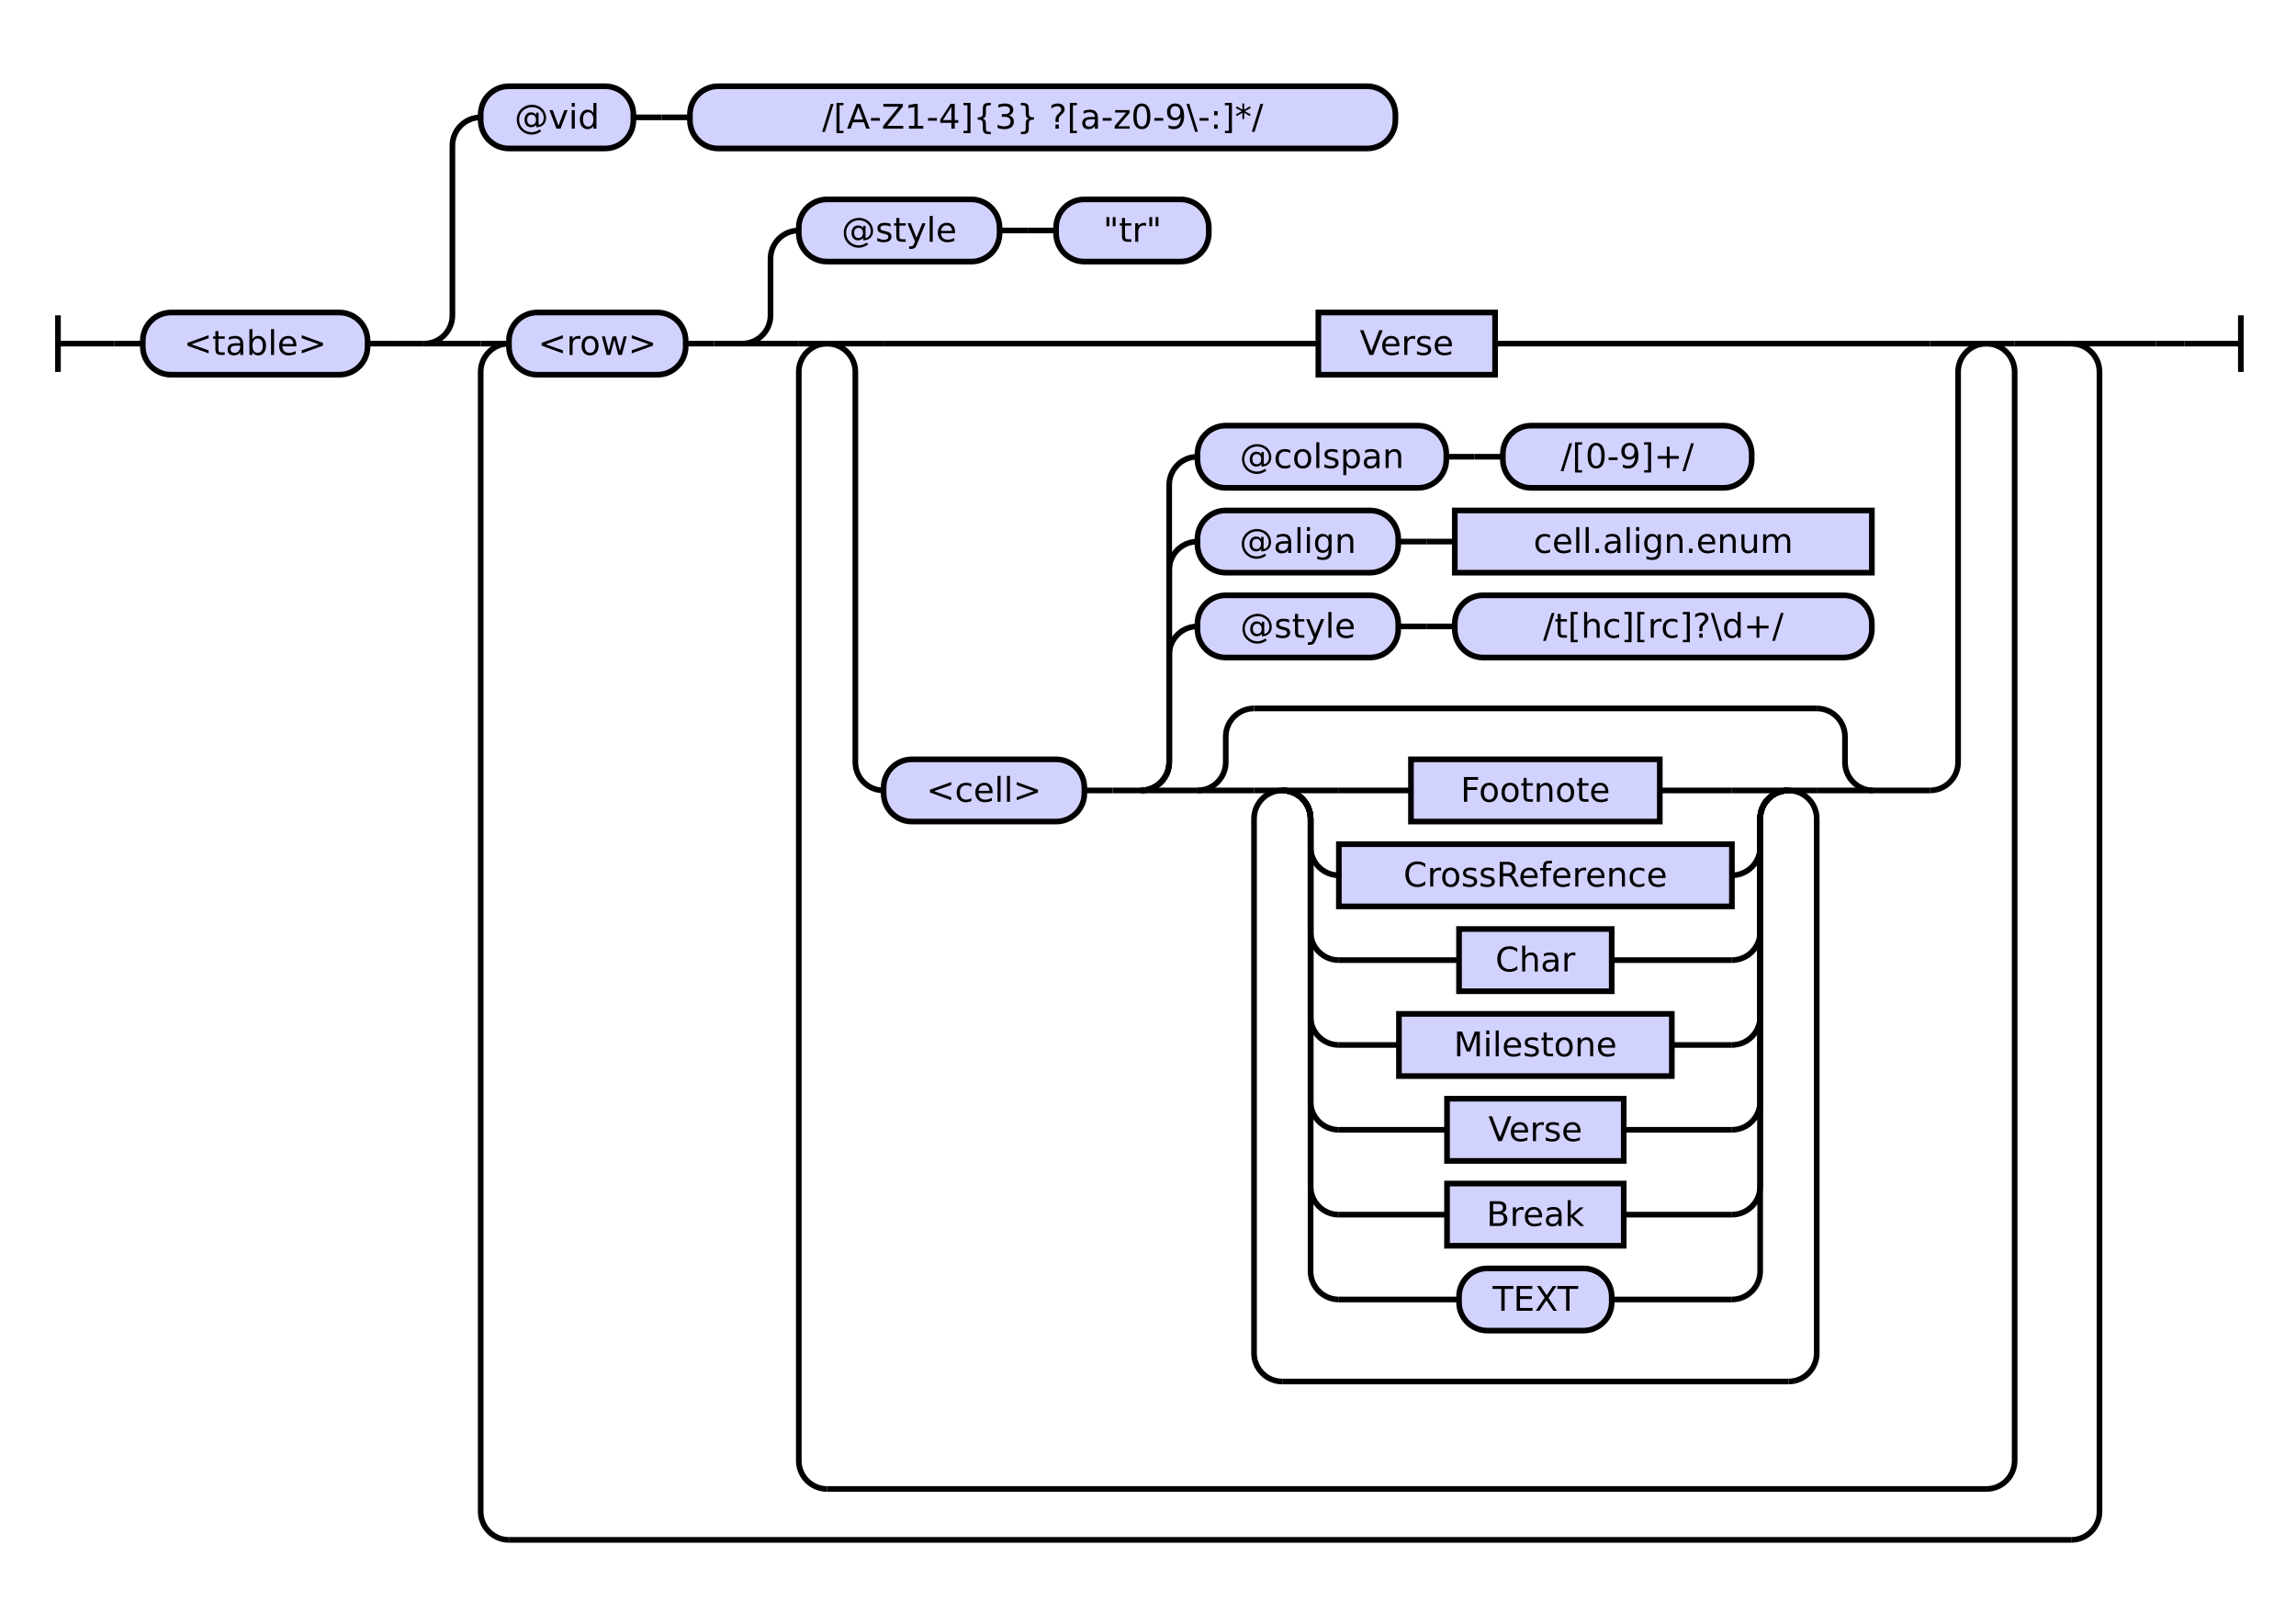
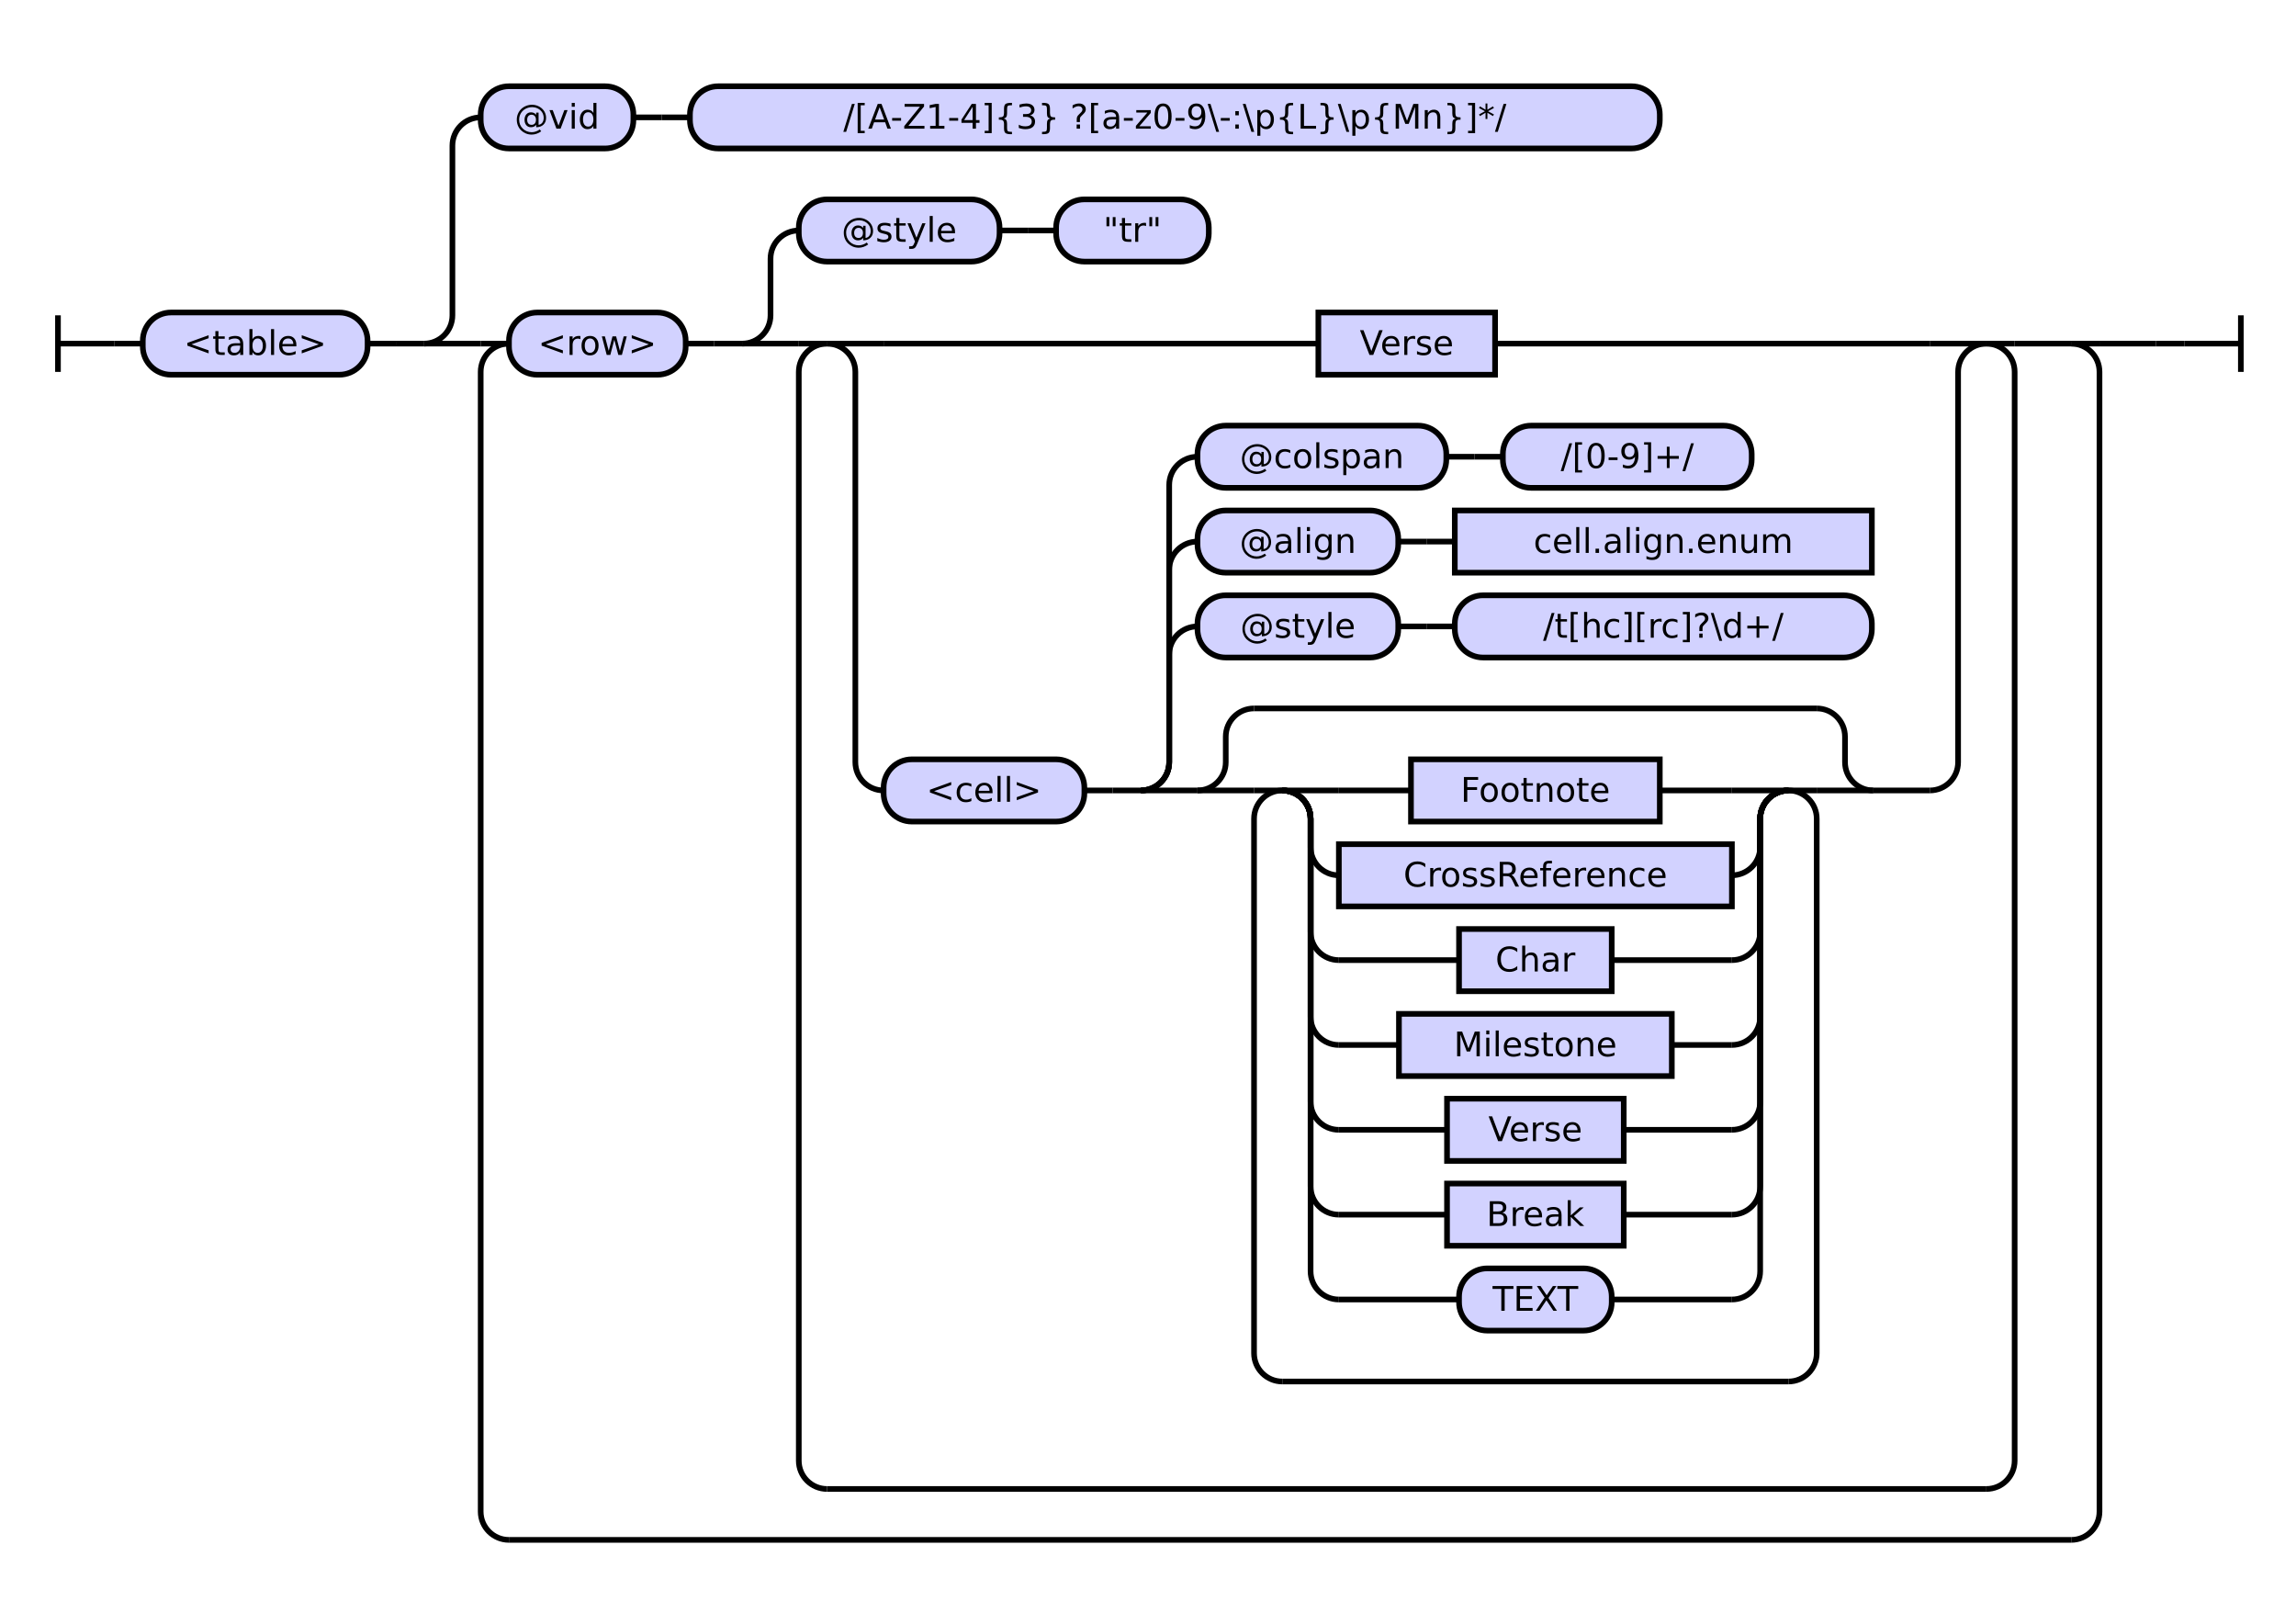
<svg xmlns="http://www.w3.org/2000/svg" class="railroad-diagram" height="574" viewBox="0 0 812.0 574" width="812.0">
  <g transform="translate(.5 .5)">
    <style>/*  */

    svg.railroad-diagram {
        background-color:hsl(30,20%,95%);
    }
    svg.railroad-diagram path {
        stroke-width: 2;
        stroke: black;
        fill: none;
    }
    svg.railroad-diagram text {
        font-size: 12px;
        text-anchor: middle;
        font-family: DejaVu Sans;
    }
    svg.railroad-diagram text.label {
        text-anchor:start;
    }
    svg.railroad-diagram text.comment {
        font-family: DejaVu Sans;
        font-size: 14px;
    }
    svg.railroad-diagram rect{
        stroke-width: 2;
        stroke:black;
        fill: rgb(210, 210, 255);
    }
    svg.railroad-diagram rect.group-box {
        stroke: gray;
        stroke-dasharray: 10 5;
        fill: none;
    }
    .terminal {
        font-family: DejaVu Sans;
    }

/*  */
</style>
    <g>
      <path d="M 20 111 v 20 m 0 -10 h 20" />
    </g>
    <path d="M 40 121 h 10" />
    <g>
      <path d="M 50 121 h 0.0" />
      <path d="M 762.0 121 h 0.0" />
      <g>
        <path d="M 50.0 121 h 0.0" />
        <path d="M 762.0 121 h 0.0" />
        <g class="terminal ">
          <path d="M 50.0 121 h 0.0" />
          <path d="M 129.5 121 h 0.0" />
          <rect height="22" rx="10" ry="10" width="79.5" x="50.0" y="110" />
          <text x="89.75" y="125">&lt;table&gt;</text>
        </g>
        <path d="M 129.5 121 h 10" />
        <path d="M 139.5 121 h 10" />
        <g>
          <path d="M 149.5 121 h 0.0" />
          <path d="M 762.0 121 h 0.0" />
          <path d="M 149.5 121 a 10 10 0 0 0 10 -10 v -60 a 10 10 0 0 1 10 -10" />
          <g>
            <path d="M 169.5 41 h 0.0" />
-             <path d="M 493.0 41 h 0.0" />
+             <path d="M 586.5 41 h 0.0" />
            <g class="terminal ">
              <path d="M 169.5 41 h 0.0" />
              <path d="M 223.5 41 h 0.0" />
              <rect height="22" rx="10" ry="10" width="54.0" x="169.5" y="30" />
              <text x="196.5" y="45">@vid</text>
            </g>
            <path d="M 223.5 41 h 10" />
            <path d="M 233.5 41 h 10" />
            <g class="terminal ">
              <path d="M 243.5 41 h 0.0" />
-               <path d="M 493.0 41 h 0.0" />
-               <rect height="22" rx="10" ry="10" width="249.5" x="243.5" y="30" />
-               <text x="368.25" y="45">/[A-Z1-4]{3} ?[a-z0-9\-:]*/</text>
+               <path d="M 586.5 41 h 0.0" />
+               <rect height="22" rx="10" ry="10" width="343.0" x="243.5" y="30" />
+               <text x="415.0" y="45">/[A-Z1-4]{3} ?[a-z0-9\-:\p{L}\p{Mn}]*/</text>
            </g>
          </g>
          <path d="M 149.5 121 h 20" />
          <g>
            <path d="M 169.5 121 h 0.0" />
            <path d="M 742.0 121 h 0.0" />
            <path d="M 169.5 121 h 10" />
            <g>
              <path d="M 179.5 121 h 0.0" />
              <path d="M 732.0 121 h 0.0" />
              <g class="terminal ">
                <path d="M 179.5 121 h 0.0" />
                <path d="M 242.0 121 h 0.0" />
                <rect height="22" rx="10" ry="10" width="62.5" x="179.5" y="110" />
                <text x="210.75" y="125">&lt;row&gt;</text>
              </g>
              <path d="M 242.0 121 h 10" />
              <path d="M 252.0 121 h 10" />
              <g>
                <path d="M 262.0 121 h 0.0" />
                <path d="M 732.0 121 h 0.0" />
                <path d="M 262.0 121 a 10 10 0 0 0 10 -10 v -20 a 10 10 0 0 1 10 -10" />
                <g>
                  <path d="M 282.0 81 h 0.0" />
                  <path d="M 427.0 81 h 0.0" />
                  <g class="terminal ">
                    <path d="M 282.0 81 h 0.0" />
                    <path d="M 353.0 81 h 0.0" />
                    <rect height="22" rx="10" ry="10" width="71.0" x="282.0" y="70" />
                    <text x="317.5" y="85">@style</text>
                  </g>
                  <path d="M 353.0 81 h 10" />
                  <path d="M 363.0 81 h 10" />
                  <g class="terminal ">
                    <path d="M 373.0 81 h 0.0" />
                    <path d="M 427.0 81 h 0.0" />
                    <rect height="22" rx="10" ry="10" width="54.0" x="373.0" y="70" />
                    <text x="400.0" y="85">"tr"</text>
                  </g>
                </g>
                <path d="M 262.0 121 h 20" />
                <g>
                  <path d="M 282.0 121 h 0.0" />
                  <path d="M 712.0 121 h 0.0" />
                  <path d="M 282.0 121 h 10" />
                  <g>
                    <path d="M 292.0 121 h 0.0" />
                    <path d="M 702.0 121 h 0.0" />
                    <path d="M 292.0 121 h 20" />
                    <g class="non-terminal ">
                      <path d="M 312.0 121 h 153.75" />
                      <path d="M 528.25 121 h 153.75" />
                      <rect height="22" width="62.5" x="465.75" y="110" />
                      <text x="497.0" y="125">Verse</text>
                    </g>
                    <path d="M 682.0 121 h 20" />
                    <path d="M 292.0 121 a 10 10 0 0 1 10 10 v 138 a 10 10 0 0 0 10 10" />
                    <g>
                      <path d="M 312.0 279 h 0.0" />
                      <path d="M 682.0 279 h 0.0" />
                      <g class="terminal ">
                        <path d="M 312.0 279 h 0.0" />
                        <path d="M 383.0 279 h 0.0" />
                        <rect height="22" rx="10" ry="10" width="71.0" x="312.0" y="268" />
                        <text x="347.5" y="283">&lt;cell&gt;</text>
                      </g>
                      <path d="M 383.0 279 h 10" />
                      <path d="M 393.0 279 h 10" />
                      <g>
                        <path d="M 403.0 279 h 0.0" />
                        <path d="M 682.0 279 h 0.0" />
                        <path d="M 403.0 279 a 10 10 0 0 0 10 -10 v -38 a 10 10 0 0 1 10 -10" />
                        <g>
                          <path d="M 423.0 221 h 0.0" />
                          <path d="M 661.5 221 h 0.0" />
                          <g class="terminal ">
                            <path d="M 423.0 221 h 0.0" />
                            <path d="M 494.0 221 h 0.0" />
                            <rect height="22" rx="10" ry="10" width="71.0" x="423.0" y="210" />
                            <text x="458.5" y="225">@style</text>
                          </g>
                          <path d="M 494.0 221 h 10" />
                          <path d="M 504.0 221 h 10" />
                          <g class="terminal ">
                            <path d="M 514.0 221 h 0.0" />
                            <path d="M 661.5 221 h 0.0" />
                            <rect height="22" rx="10" ry="10" width="147.5" x="514.0" y="210" />
                            <text x="587.75" y="225">/t[hc][rc]?\d+/</text>
                          </g>
                        </g>
                        <path d="M 403.0 279 a 10 10 0 0 0 10 -10 v -68 a 10 10 0 0 1 10 -10" />
                        <g>
                          <path d="M 423.0 191 h 0.0" />
                          <path d="M 661.5 191 h 0.0" />
                          <g class="terminal ">
                            <path d="M 423.0 191 h 0.0" />
                            <path d="M 494.0 191 h 0.0" />
                            <rect height="22" rx="10" ry="10" width="71.0" x="423.0" y="180" />
                            <text x="458.5" y="195">@align</text>
                          </g>
                          <path d="M 494.0 191 h 10" />
                          <path d="M 504.0 191 h 10" />
                          <g class="non-terminal ">
                            <path d="M 514.0 191 h 0.0" />
                            <path d="M 661.5 191 h 0.0" />
                            <rect height="22" width="147.5" x="514.0" y="180" />
                            <text x="587.75" y="195">cell.align.enum</text>
                          </g>
                        </g>
                        <path d="M 403.0 279 a 10 10 0 0 0 10 -10 v -98 a 10 10 0 0 1 10 -10" />
                        <g>
                          <path d="M 423.0 161 h 0.0" />
                          <path d="M 619.0 161 h 0.0" />
                          <g class="terminal ">
                            <path d="M 423.0 161 h 0.0" />
                            <path d="M 511.0 161 h 0.0" />
                            <rect height="22" rx="10" ry="10" width="88.0" x="423.0" y="150" />
                            <text x="467.0" y="165">@colspan</text>
                          </g>
                          <path d="M 511.0 161 h 10" />
                          <path d="M 521.0 161 h 10" />
                          <g class="terminal ">
                            <path d="M 531.0 161 h 0.0" />
                            <path d="M 619.0 161 h 0.0" />
                            <rect height="22" rx="10" ry="10" width="88.0" x="531.0" y="150" />
                            <text x="575.0" y="165">/[0-9]+/</text>
                          </g>
                        </g>
                        <path d="M 403.0 279 h 20" />
                        <g>
                          <path d="M 423.0 279 h 0.0" />
                          <path d="M 662.0 279 h 0.0" />
                          <path d="M 423.0 279 a 10 10 0 0 0 10 -10 v -9 a 10 10 0 0 1 10 -10" />
                          <g>
                            <path d="M 443.0 250 h 199.0" />
                          </g>
                          <path d="M 642.0 250 a 10 10 0 0 1 10 10 v 9 a 10 10 0 0 0 10 10" />
                          <path d="M 423.0 279 h 20" />
                          <g>
                            <path d="M 443.0 279 h 0.0" />
                            <path d="M 642.0 279 h 0.0" />
                            <path d="M 443.0 279 h 10" />
                            <g>
                              <path d="M 453.0 279 h 0.0" />
                              <path d="M 632.0 279 h 0.0" />
                              <path d="M 453.0 279 h 20" />
                              <g class="non-terminal ">
                                <path d="M 473.0 279 h 25.5" />
                                <path d="M 586.5 279 h 25.5" />
                                <rect height="22" width="88.0" x="498.5" y="268" />
                                <text x="542.5" y="283">Footnote</text>
                              </g>
                              <path d="M 612.0 279 h 20" />
                              <path d="M 453.0 279 a 10 10 0 0 1 10 10 v 10 a 10 10 0 0 0 10 10" />
                              <g class="non-terminal ">
                                <path d="M 473.0 309 h 0.0" />
                                <path d="M 612.0 309 h 0.0" />
                                <rect height="22" width="139.0" x="473.0" y="298" />
                                <text x="542.5" y="313">CrossReference</text>
                              </g>
                              <path d="M 612.0 309 a 10 10 0 0 0 10 -10 v -10 a 10 10 0 0 1 10 -10" />
                              <path d="M 453.0 279 a 10 10 0 0 1 10 10 v 40 a 10 10 0 0 0 10 10" />
                              <g class="non-terminal ">
                                <path d="M 473.0 339 h 42.5" />
                                <path d="M 569.5 339 h 42.5" />
                                <rect height="22" width="54.0" x="515.5" y="328" />
                                <text x="542.5" y="343">Char</text>
                              </g>
                              <path d="M 612.0 339 a 10 10 0 0 0 10 -10 v -40 a 10 10 0 0 1 10 -10" />
                              <path d="M 453.0 279 a 10 10 0 0 1 10 10 v 70 a 10 10 0 0 0 10 10" />
                              <g class="non-terminal ">
                                <path d="M 473.0 369 h 21.25" />
                                <path d="M 590.75 369 h 21.25" />
                                <rect height="22" width="96.5" x="494.25" y="358" />
                                <text x="542.5" y="373">Milestone</text>
                              </g>
                              <path d="M 612.0 369 a 10 10 0 0 0 10 -10 v -70 a 10 10 0 0 1 10 -10" />
                              <path d="M 453.0 279 a 10 10 0 0 1 10 10 v 100 a 10 10 0 0 0 10 10" />
                              <g class="non-terminal ">
                                <path d="M 473.0 399 h 38.25" />
                                <path d="M 573.75 399 h 38.25" />
                                <rect height="22" width="62.5" x="511.25" y="388" />
                                <text x="542.5" y="403">Verse</text>
                              </g>
                              <path d="M 612.0 399 a 10 10 0 0 0 10 -10 v -100 a 10 10 0 0 1 10 -10" />
                              <path d="M 453.0 279 a 10 10 0 0 1 10 10 v 130 a 10 10 0 0 0 10 10" />
                              <g class="non-terminal ">
                                <path d="M 473.0 429 h 38.25" />
                                <path d="M 573.75 429 h 38.25" />
                                <rect height="22" width="62.5" x="511.25" y="418" />
                                <text x="542.5" y="433">Break</text>
                              </g>
                              <path d="M 612.0 429 a 10 10 0 0 0 10 -10 v -130 a 10 10 0 0 1 10 -10" />
                              <path d="M 453.0 279 a 10 10 0 0 1 10 10 v 160 a 10 10 0 0 0 10 10" />
                              <g class="terminal ">
                                <path d="M 473.0 459 h 42.5" />
                                <path d="M 569.5 459 h 42.5" />
                                <rect height="22" rx="10" ry="10" width="54.0" x="515.5" y="448" />
                                <text x="542.5" y="463">TEXT</text>
                              </g>
                              <path d="M 612.0 459 a 10 10 0 0 0 10 -10 v -160 a 10 10 0 0 1 10 -10" />
                            </g>
                            <path d="M 632.0 279 h 10" />
                            <path d="M 453.0 279 a 10 10 0 0 0 -10 10 v 189 a 10 10 0 0 0 10 10" />
                            <g>
                              <path d="M 453.0 488 h 179.0" />
                            </g>
                            <path d="M 632.0 488 a 10 10 0 0 0 10 -10 v -189 a 10 10 0 0 0 -10 -10" />
                          </g>
                          <path d="M 642.0 279 h 20" />
                        </g>
                        <path d="M 662.0 279 h 20" />
                      </g>
                    </g>
                    <path d="M 682.0 279 a 10 10 0 0 0 10 -10 v -138 a 10 10 0 0 1 10 -10" />
                  </g>
                  <path d="M 702.0 121 h 10" />
                  <path d="M 292.0 121 a 10 10 0 0 0 -10 10 v 385 a 10 10 0 0 0 10 10" />
                  <g>
                    <path d="M 292.0 526 h 410.0" />
                  </g>
                  <path d="M 702.0 526 a 10 10 0 0 0 10 -10 v -385 a 10 10 0 0 0 -10 -10" />
                </g>
                <path d="M 712.0 121 h 20" />
              </g>
            </g>
            <path d="M 732.0 121 h 10" />
            <path d="M 179.5 121 a 10 10 0 0 0 -10 10 v 403 a 10 10 0 0 0 10 10" />
            <g>
              <path d="M 179.5 544 h 552.5" />
            </g>
            <path d="M 732.0 544 a 10 10 0 0 0 10 -10 v -403 a 10 10 0 0 0 -10 -10" />
          </g>
          <path d="M 742.0 121 h 20" />
        </g>
      </g>
    </g>
    <path d="M 762.0 121 h 10" />
    <path d="M 772.0 121 h 20 m 0 -10 v 20" />
  </g>
</svg>
